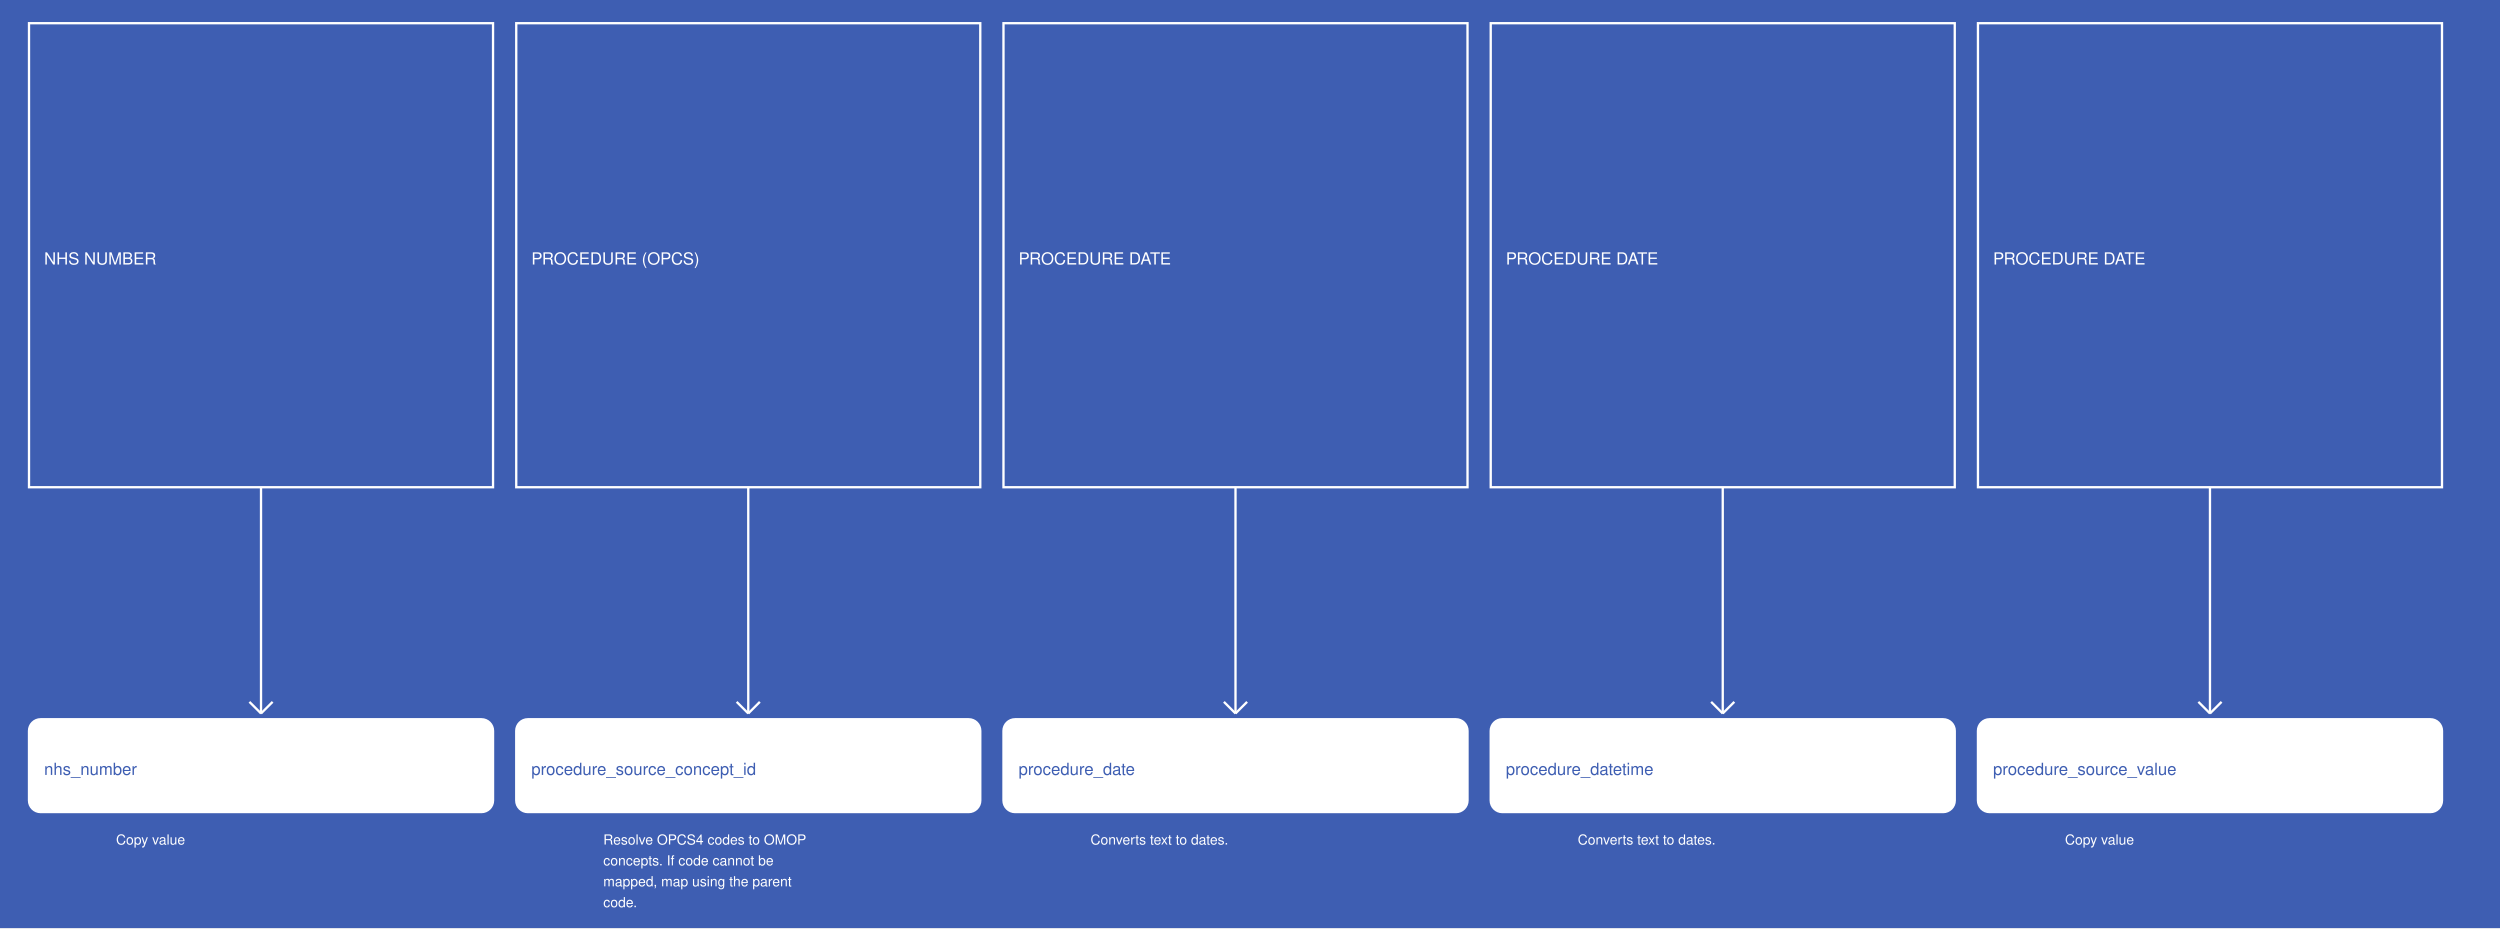
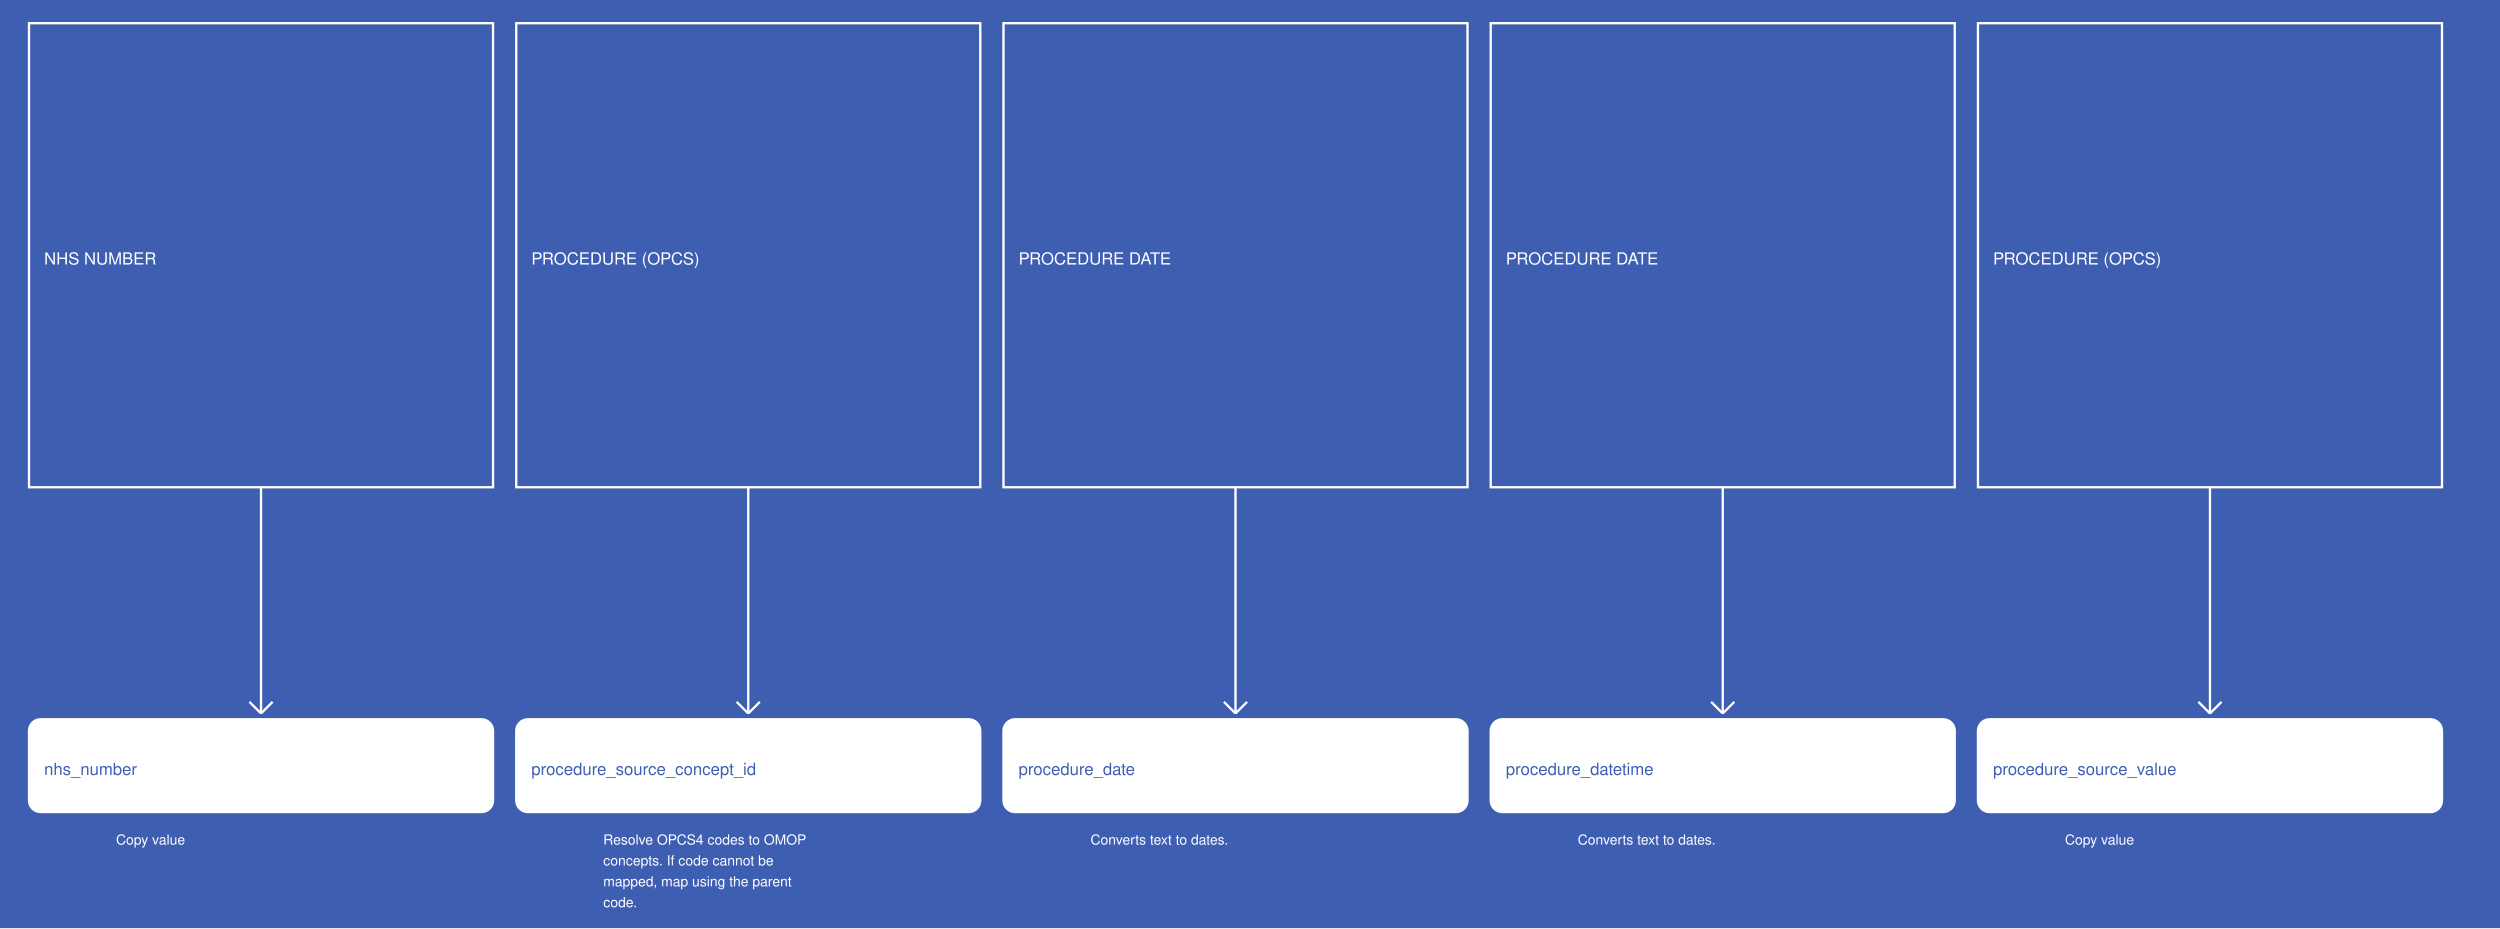
<svg xmlns="http://www.w3.org/2000/svg" width="2155" height="800">
  <rect width="100%" height="100%" fill="#3E5EB2" />
  <g>
    <rect x="25" y="20" width="400" height="400" fill="#3E5EB2" stroke="white" stroke-width="2" />
    <text x="38" y="228" fill="white" font-family="Helvetica" font-size="1.2em" text-anchor="start">NHS NUMBER</text>
  </g>
  <g>
    <line x1="225" y1="420" x2="225" y2="615" stroke="white" stroke-width="2" />
    <line x1="215" y1="605" x2="225" y2="615" stroke="white" stroke-width="2" />
    <line x1="235" y1="605" x2="225" y2="615" stroke="white" stroke-width="2" />
    <text x="100" y="728" fill="white" font-size="1em" font-family="Helvetica">Copy value</text>
  </g>
  <g>
    <rect x="25" y="620" width="400" height="80" fill="white" stroke="white" stroke-width="2" rx="10" />
    <text x="38" y="668" fill="#3E5EB2" font-family="Helvetica" font-size="1.2em" text-anchor="start">nhs_number</text>
  </g>
  <g>
    <rect x="445" y="20" width="400" height="400" fill="#3E5EB2" stroke="white" stroke-width="2" />
    <text x="458" y="228" fill="white" font-family="Helvetica" font-size="1.2em" text-anchor="start">PROCEDURE (OPCS)</text>
  </g>
  <g>
    <line x1="645" y1="420" x2="645" y2="615" stroke="white" stroke-width="2" />
    <line x1="635" y1="605" x2="645" y2="615" stroke="white" stroke-width="2" />
    <line x1="655" y1="605" x2="645" y2="615" stroke="white" stroke-width="2" />
    <text x="520" y="728" fill="white" font-size="1em" font-family="Helvetica">Resolve OPCS4 codes to OMOP</text>
    <text x="520" y="746" fill="white" font-size="1em" font-family="Helvetica">concepts. If code cannot be</text>
    <text x="520" y="764" fill="white" font-size="1em" font-family="Helvetica">mapped, map using the parent</text>
    <text x="520" y="782" fill="white" font-size="1em" font-family="Helvetica">code.</text>
  </g>
  <g>
    <rect x="445" y="620" width="400" height="80" fill="white" stroke="white" stroke-width="2" rx="10" />
    <text x="458" y="668" fill="#3E5EB2" font-family="Helvetica" font-size="1.2em" text-anchor="start">procedure_source_concept_id</text>
  </g>
  <g>
    <rect x="865" y="20" width="400" height="400" fill="#3E5EB2" stroke="white" stroke-width="2" />
    <text x="878" y="228" fill="white" font-family="Helvetica" font-size="1.2em" text-anchor="start">PROCEDURE DATE</text>
  </g>
  <g>
    <line x1="1065" y1="420" x2="1065" y2="615" stroke="white" stroke-width="2" />
    <line x1="1055" y1="605" x2="1065" y2="615" stroke="white" stroke-width="2" />
    <line x1="1075" y1="605" x2="1065" y2="615" stroke="white" stroke-width="2" />
    <text x="940" y="728" fill="white" font-size="1em" font-family="Helvetica">Converts text to dates.</text>
  </g>
  <g>
    <rect x="865" y="620" width="400" height="80" fill="white" stroke="white" stroke-width="2" rx="10" />
    <text x="878" y="668" fill="#3E5EB2" font-family="Helvetica" font-size="1.2em" text-anchor="start">procedure_date</text>
  </g>
  <g>
    <rect x="1285" y="20" width="400" height="400" fill="#3E5EB2" stroke="white" stroke-width="2" />
    <text x="1298" y="228" fill="white" font-family="Helvetica" font-size="1.2em" text-anchor="start">PROCEDURE DATE</text>
  </g>
  <g>
    <line x1="1485" y1="420" x2="1485" y2="615" stroke="white" stroke-width="2" />
    <line x1="1475" y1="605" x2="1485" y2="615" stroke="white" stroke-width="2" />
    <line x1="1495" y1="605" x2="1485" y2="615" stroke="white" stroke-width="2" />
    <text x="1360" y="728" fill="white" font-size="1em" font-family="Helvetica">Converts text to dates.</text>
  </g>
  <g>
    <rect x="1285" y="620" width="400" height="80" fill="white" stroke="white" stroke-width="2" rx="10" />
    <text x="1298" y="668" fill="#3E5EB2" font-family="Helvetica" font-size="1.2em" text-anchor="start">procedure_datetime</text>
  </g>
  <g>
    <rect x="1705" y="20" width="400" height="400" fill="#3E5EB2" stroke="white" stroke-width="2" />
-     <text x="1718" y="228" fill="white" font-family="Helvetica" font-size="1.2em" text-anchor="start">PROCEDURE DATE</text>
+     <text x="1718" y="228" fill="white" font-family="Helvetica" font-size="1.2em" text-anchor="start">PROCEDURE (OPCS)</text>
  </g>
  <g>
    <line x1="1905" y1="420" x2="1905" y2="615" stroke="white" stroke-width="2" />
    <line x1="1895" y1="605" x2="1905" y2="615" stroke="white" stroke-width="2" />
    <line x1="1915" y1="605" x2="1905" y2="615" stroke="white" stroke-width="2" />
    <text x="1780" y="728" fill="white" font-size="1em" font-family="Helvetica">Copy value</text>
  </g>
  <g>
    <rect x="1705" y="620" width="400" height="80" fill="white" stroke="white" stroke-width="2" rx="10" />
    <text x="1718" y="668" fill="#3E5EB2" font-family="Helvetica" font-size="1.2em" text-anchor="start">procedure_source_value</text>
  </g>
</svg>
